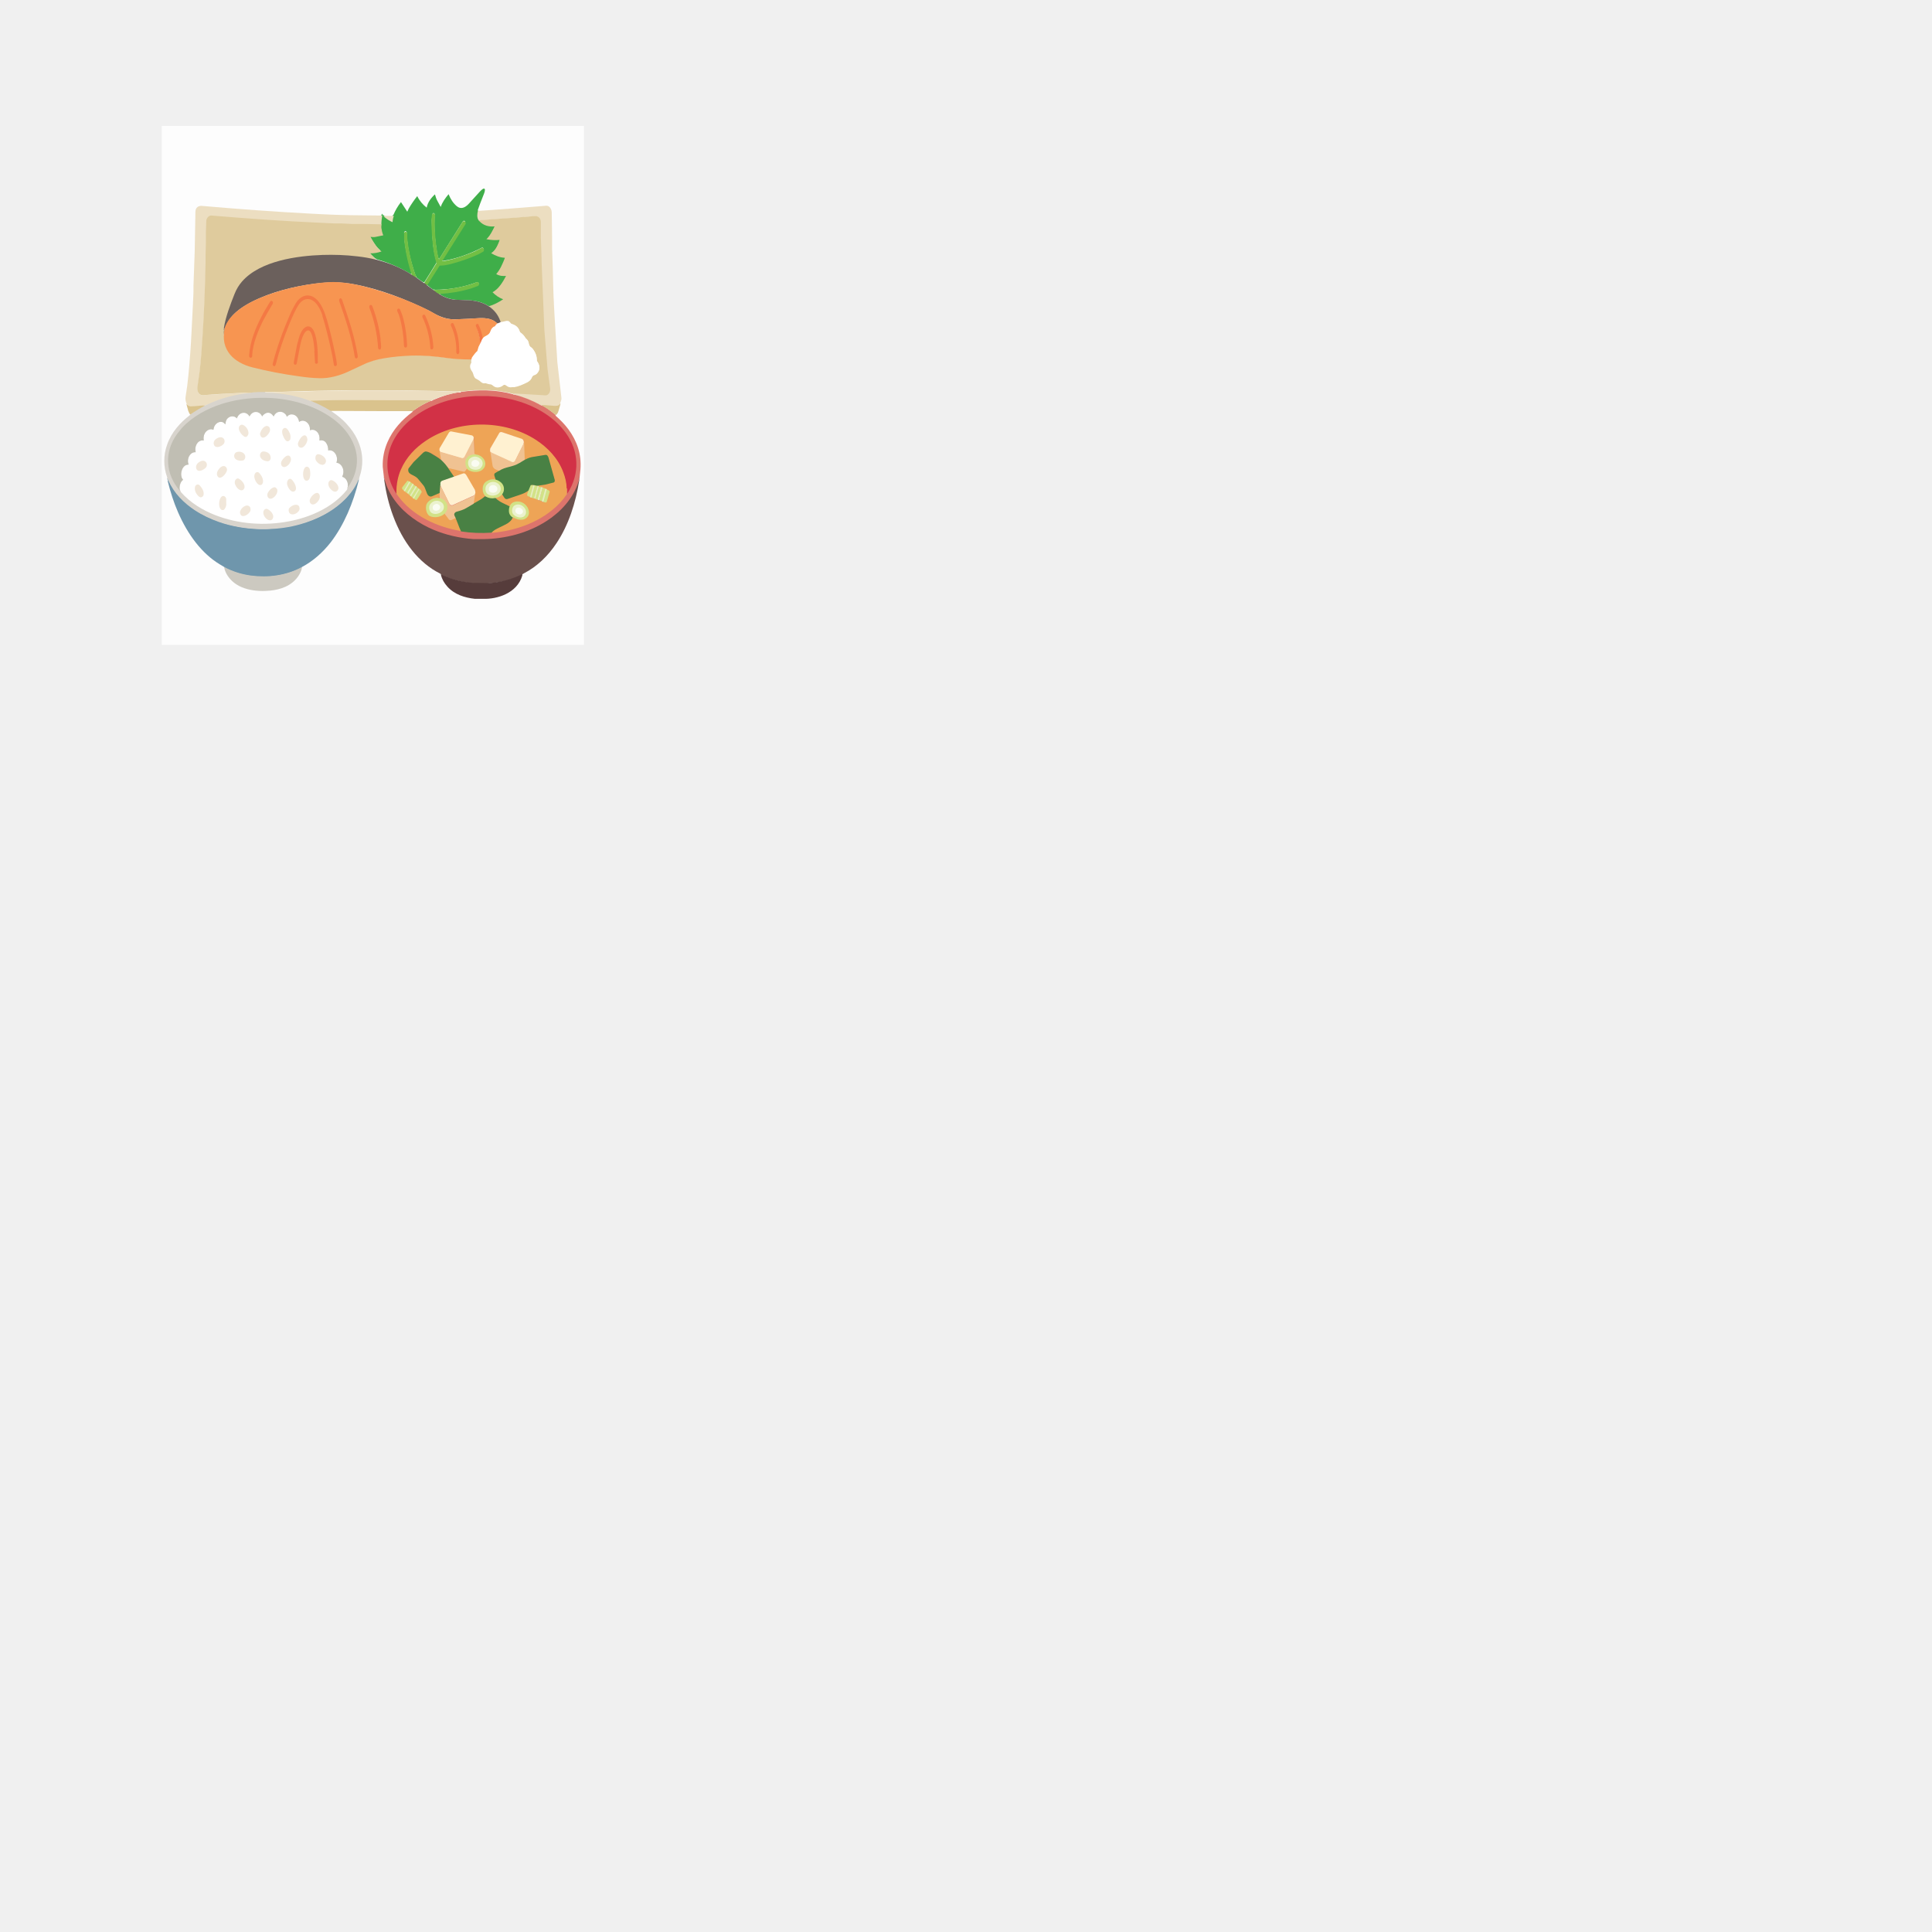
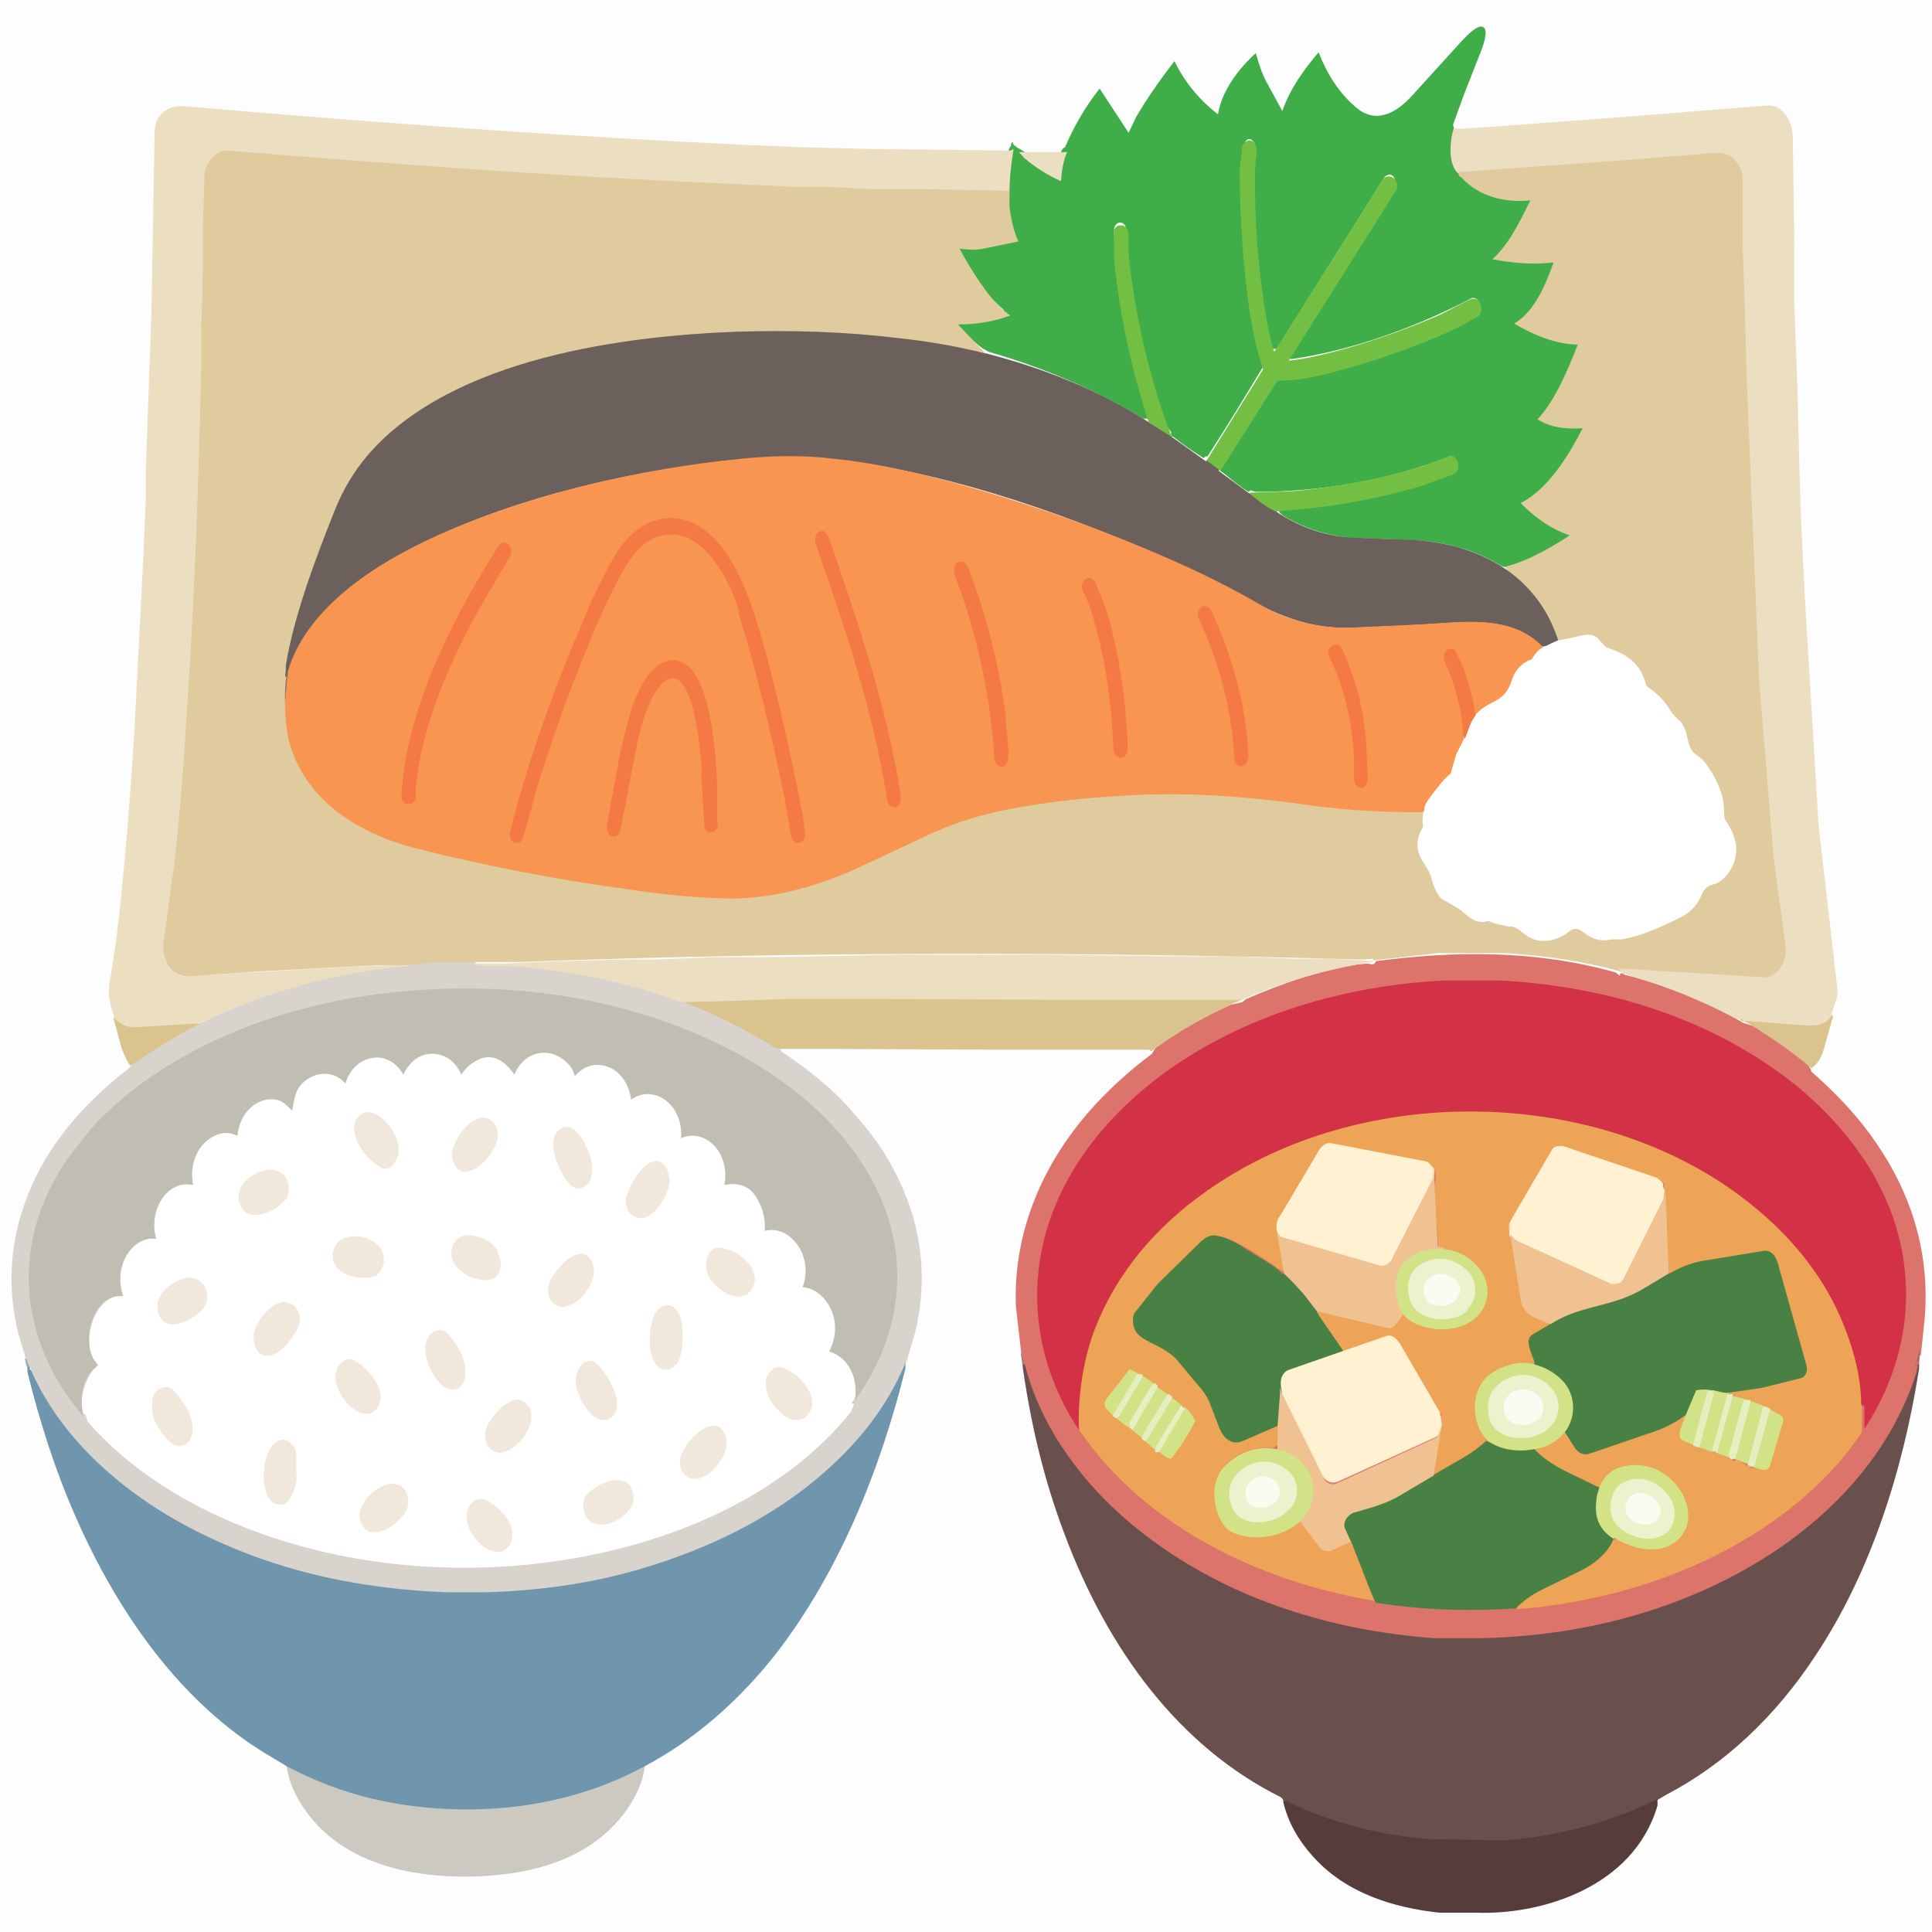
- <svg xmlns="http://www.w3.org/2000/svg" id="_レイヤー_1" data-name="レイヤー_1" version="1.1" viewBox="-9.24 -10.44 110.34 110.34">
+ <svg xmlns="http://www.w3.org/2000/svg" id="_レイヤー_1" data-name="レイヤー_1" version="1.1" viewBox="0 0 24 24">
  <defs>
    <style>
      .st0 {
        fill: #f0c292;
      }

      .st1 {
        fill: #ebf2ce;
      }

      .st2 {
        fill: #dac38d;
      }

      .st3 {
        fill: #fafcf2;
      }

      .st4 {
        fill: #9c7875;
      }

      .st5 {
        fill: #498144;
      }

      .st6 {
        fill: #e5eebf;
      }

      .st7 {
        fill: #6f96ac;
      }

      .st8 {
        fill: #d8d4cd;
      }

      .st9 {
        fill: #d2e287;
      }

      .st10 {
        fill: #f79551;
      }

      .st11 {
        fill: #ccc9c0;
      }

      .st12 {
        fill: #c0beb3;
      }

      .st13 {
        fill: #6b605c;
      }

      .st14 {
        fill: #fff;
      }

      .st15 {
        fill: #3fae49;
      }

      .st16 {
        fill: #ecdec1;
      }

      .st17 {
        fill: #f1e7da;
      }

      .st18 {
        fill: #9ab1bd;
      }

      .st19 {
        fill: #d23146;
      }

      .st20 {
        fill: #e6efc0;
      }

      .st21 {
        fill: #72bf44;
      }

      .st22 {
        fill: #563c3b;
      }

      .st23 {
        fill: #996a65;
      }

      .st24 {
        fill: #e5efbf;
      }

      .st25 {
        fill: #fff1d1;
      }

      .st26 {
        fill: #dfcb9d;
      }

      .st27 {
        fill: #eea456;
      }

      .st28 {
        fill: #dd746c;
      }

      .st29 {
        fill: #8e7764;
      }

      .st30 {
        fill: #f47944;
      }

      .st31 {
        fill: #6a504c;
      }

      .st32 {
        fill: #fdfdfd;
      }
    </style>
  </defs>
  <polygon class="st32" points=".03 26.39 0 26.39 0 -3.25 24.11 -3.25 24.11 26.39 .03 26.39" />
  <path class="st15" d="M18.07,1.62l.02.03c-.04.15-.06.33.02.46v.04s.03,0,.03,0c.23.27.55.32.85.31.01,0,.02,0,.03.01.02.04-.14.32-.17.38-.07.12-.15.24-.24.34.21.06.44.06.66.04.04,0,.04,0,.04.05,0,.07-.1.26-.13.33-.08.16-.18.3-.31.4.23.15.49.21.75.26-.04.18-.13.37-.21.54-.07.14-.15.28-.25.4.16.08.33.09.5.09.03,0,.03.02.02.05-.02.09-.2.35-.26.43-.13.19-.29.36-.47.47.15.16.33.28.52.35.08.03.06.08-.06.15-.16.11-.46.27-.64.3h-.06s-.06-.02-.06-.02c-.34-.21-.72-.3-1.1-.32l-.78-.03c-.29-.03-.58-.12-.84-.28,0,0-.02-.02-.03-.03s-.01-.02-.02-.04c.04-.02.08-.03.12-.04.71-.09,1.42-.18,2.07-.46.05-.06.02-.17-.06-.16-.76.3-1.62.44-2.41.44l-.07-.02s-.01.02-.02.02c-.1-.06-.22-.16-.32-.24-.03-.01-.05-.04-.04-.07v-.03c.22-.38.46-.75.7-1.11.85-.07,1.73-.38,2.49-.8.06-.06.04-.16-.05-.16-.69.36-1.48.65-2.24.76-.04,0-.04-.02-.05-.06l1.32-2.11c.03-.1-.05-.16-.12-.09l-1.34,2.13s-.04.02-.06-.02c-.04-.07-.07-.28-.09-.37-.11-.69-.18-1.44-.12-2.14-.02-.07-.08-.1-.12-.04-.02.03-.05.32-.05.37.02.81.04,1.64.28,2.41-.23.38-.46.76-.7,1.13h-.03s-.01.02-.02.02c-.11-.07-.26-.17-.37-.26-.03-.01-.04-.03-.03-.06l-.06-.08c-.27-.77-.49-1.63-.5-2.45-.02-.1-.13-.1-.15,0,0,.75.21,1.5.4,2.22.01.04.02.09.02.14h-.06c-.61-.37-1.26-.64-1.92-.83l-.05-.03c-.05-.01-.35-.3-.35-.33,0-.04-.01-.06.03-.07.19,0,.38-.03.56-.09-.12-.1-.23-.22-.32-.36-.05-.07-.29-.43-.27-.47.05-.02.11-.02.17,0,.18-.02.36-.05.53-.1-.04-.16-.09-.37-.08-.55l.02-.02s-.01-.02-.02-.03c-.02-.06.01-.43.04-.48,0,0,.01-.02.02-.03,0-.02,0-.03.02-.05,0,.05.04.05.05.07.08.04.15.09.22.16.1.06.2.12.29.19-.02-.03-.01-.08,0-.13.01-.07.03-.2.09-.22.11-.26.25-.5.43-.73l.36.55.09-.19c.14-.24.3-.47.48-.7.13.27.32.49.54.66.05-.3.26-.57.47-.76.04.14.08.27.15.39l.18.33c.09-.27.27-.52.45-.73.11.28.26.51.46.68.24.21.49.09.7-.14l.6-.66c.09-.1.23-.24.29-.19.06.04,0,.22-.05.34l-.2.51-.13.36Z" />
  <path class="st31" d="M23.84,16.92s0,.01,0,.02v.06c-.2,1.28-.61,2.55-1.29,3.57-.5.76-1.13,1.35-1.86,1.73l-.1.06s-.03.03-.04.04-.03.02-.05.03c-.66.31-1.31.42-1.99.46-.53.04-1.19-.04-1.72-.19-.29-.08-.59-.18-.85-.33,0-.02-.02-.04-.04-.05-1.24-.62-2.14-1.81-2.69-3.3-.24-.64-.4-1.31-.5-2-.01-.05,0-.08.01-.1l.05.07c.31,1.02,1.03,1.76,1.8,2.26,1.82,1.14,4.12,1.33,6.07.65,1.24-.43,2.58-1.31,3.11-2.82l.05-.07v-.03s0,0,.01-.01v-.03s0-.01.01-.02c0-.03.02-.03.02,0Z" />
  <path class="st7" d="M11.25,16.93s0,0,0,.01v.05c-.32,1.3-.84,2.55-1.6,3.54-.47.6-1.02,1.08-1.64,1.41-.01.01-.02.03-.04.04s-.03.02-.04.03c-1.3.66-3,.66-4.29,0-.01,0-.03-.02-.04-.03s-.03-.03-.04-.04l-.25-.15c-1.04-.63-1.83-1.71-2.38-2.97-.25-.57-.44-1.17-.59-1.78v-.03s0-.03,0-.03c-.02-.06,0-.04.03,0,.01,0,.01,0,0,.01v.02s.07.06.07.06c.4.82,1.07,1.4,1.77,1.8,1.27.72,2.89,1,4.26.86,1.3-.13,2.65-.5,3.72-1.43.42-.36.79-.81,1.02-1.37.04-.05.05-.05.04,0Z" />
  <path class="st16" d="M12.59,1.86c-.03.18-.05.36-.05.54,0,.04-.02.04-.05.04-3.15,0-6.35-.23-9.67-.5-.13,0-.23.12-.25.28-.04,2.29-.09,4.7-.26,7.1-.06.84-.15,1.65-.27,2.44,0,.21.09.35.27.37.9-.06,1.81-.11,2.72-.15l.02.03s-.07.04-.11.04c-.71.11-1.4.22-2.07.52-.11.06-.22.1-.34.12l-.15.04-.72.04c-.11-.01-.18-.05-.24-.14l-.02-.06c-.04-.12-.06-.22-.04-.35.07-.41.12-.81.16-1.23.08-.83.14-1.66.18-2.49l.05-.98.03-.59.03-.69v-.36s.07-1.96.07-1.96l.02-1.09.02-1.17c0-.26.19-.36.38-.34,2.06.18,4.11.33,6.17.44l.78.04.74.03.77.02,1.79.02s.03-.01.04-.02Z" />
  <path class="st16" d="M22.77,12.63c-.05.1-.12.14-.24.15l-.75-.05-.12-.04s0,.01-.01,0l-.05-.03h-.06c-.32-.17-.64-.3-.97-.42-.13-.03-.26-.08-.38-.15l-.05-.02s0,.01-.01,0c-.06-.02-.07-.04-.04-.07l1.83.1c.15-.03.23-.18.22-.36l-.15-1.12-.18-2.22c-.1-2.07-.17-4.13-.2-6.17-.02-.22-.12-.31-.29-.32-1.07.09-2.14.17-3.21.24l-.02-.02c-.1-.13-.08-.38-.03-.54.02,0,.05.01.08.01l.46-.03.54-.04,1.19-.09,1.63-.13c.17-.01.3.17.31.37l.02,1.4v.71s.04,1.08.04,1.08l.02.84.02.66.03.65.03.57.16,2.65.22,1.92c.01.09.03.18,0,.26l-.06.18Z" />
  <path class="st28" d="M20.13,12.09s0,0,.01,0l.05.02c.49.13.96.32,1.42.57l.05.03h.01s.12.04.12.04c.21.11.47.31.66.47.01,0,.02.02.03.04s.02.03.02.05c.26.23.51.48.73.78.47.64.75,1.4.68,2.28l-.05.48s-.01-.02-.01-.04c0,0,0,.14-.03.14,0,0,0,.01,0,.02v.03s-.01.01-.01.01v.03c-.32,1.02-1.06,1.78-1.84,2.28-1.09.7-2.37,1.01-3.59,1.03h-.57c-.8-.06-1.58-.23-2.33-.55s-1.59-.87-2.15-1.63c-.27-.36-.48-.76-.6-1.22h-.01s-.01-.08-.03-.11l-.07-.61c-.02-.5.08-.98.27-1.42.32-.74.85-1.29,1.42-1.72.01-.02.02-.03.03-.05s.02-.03.04-.04c.29-.21.6-.38.91-.52l.14-.03.05-.04c.44-.19.92-.36,1.38-.43.06,0,.12-.02.18,0,.03,0,.05-.02.05-.04.98-.13,1.99-.14,2.98.14l.05.04Z" />
  <path class="st8" d="M5.9,11.97c.79-.02,1.66.11,2.45.4.02,0,.04.02.06.03s.04.03.05.04c.21.04.42.12.62.23.21.1.41.22.6.34l.02.03s0,.02.02.03c.31.21.61.44.87.74l.17.2c.21.26.38.55.51.89.23.6.24,1.27.03,1.88l-.04.15v-.03c-.17.42-.41.77-.7,1.08-.73.78-1.7,1.25-2.64,1.52-.62.18-1.25.26-1.88.28h-.49c-.77-.03-1.54-.15-2.29-.41-.48-.17-.95-.39-1.39-.68-.6-.4-1.17-.95-1.49-1.68v-.02s-.01,0-.01-.01l-.02-.02s-.02-.06-.03-.07l-.02-.09c-.21-.59-.21-1.24,0-1.83.25-.73.75-1.27,1.29-1.69l.05-.05.04-.05c.27-.2.55-.4.86-.49.8-.39,1.67-.61,2.52-.69,0-.01,0-.03.01-.03.25-.04.58-.05.82-.04l.02.03Z" />
  <path class="st2" d="M15.42,12.42c-.39.17-.77.38-1.12.64-.01-.01-.02-.02-.04-.02h-1.75s-2.21-.01-2.21-.01h-.6s-.05,0-.08-.02c-.37-.23-.76-.42-1.15-.57v-.03c2.32-.05,4.63-.06,6.95-.02l.02.03Z" />
  <path class="st22" d="M20.59,22.36s0,.02,0,.02v.05c-.3,1.02-1.45,1.36-2.25,1.33h-.46c-.56-.06-1.17-.24-1.58-.71-.17-.19-.3-.41-.36-.67.02-.02.03,0,.05,0,.59.28,1.2.43,1.83.47h.19s.5.01.5.01h.2c.65-.05,1.28-.22,1.88-.51Z" />
  <path class="st11" d="M8.01,21.95c-.03.21-.12.38-.23.54-.39.54-1,.74-1.58.8-.8.08-1.88-.03-2.42-.82-.11-.16-.19-.33-.22-.53.49.26,1,.42,1.53.49.98.13,2.02,0,2.92-.49Z" />
  <path class="st2" d="M22.77,12.63l-.11.39c-.03.11-.08.2-.16.25-.26-.23-.55-.41-.83-.59l.77.06c.12,0,.23,0,.31-.12,0,0,.01-.01.02,0Z" />
  <path class="st2" d="M2.52,12.7c-.31.15-.61.34-.9.54-.05-.07-.08-.14-.11-.22l-.1-.37s.01-.02.02,0c.08.09.17.12.27.11l.82-.05Z" />
  <path class="st16" d="M13.26,1.88c-.05.11-.07.23-.08.37-.16-.07-.32-.17-.46-.29l-.06-.07h.6Z" />
  <path class="st4" d="M12.72,16.92s-.02.07-.01.1l-.03-.22s.03.07.04.11Z" />
  <path class="st23" d="M23.85,16.82l-.02.1h-.02s.03-.14.03-.14c.01.01,0,.03.01.04Z" />
  <path class="st18" d="M.36,16.98l-.02-.02s-.01.01,0,.02c-.02-.02-.02-.06-.03-.09,0-.02.01-.02.02,0l.04.1Z" />
  <path class="st23" d="M23.83,17s0-.05,0-.06c0,.02,0,.04,0,.06Z" />
  <path class="st8" d="M11.24,16.99s0-.04.01-.05c0,.02,0,.04-.01.05Z" />
  <path class="st31" d="M20.58,22.43s0-.04.01-.05c0,.02,0,.03-.01.05Z" />
  <path class="st18" d="M.35,17.04s-.01-.02-.01-.03c.01,0,.01.02.01.03Z" />
  <path class="st26" d="M12.54,2.4v.17c.02.15.05.29.11.43l-.44.09c-.1.02-.19.01-.29,0,.11.2.22.38.35.55.08.11.17.2.28.28-.22.08-.43.11-.65.11l.35.37h-.06c-1.54-.29-3.16-.34-4.69-.08-.9.16-1.94.45-2.68,1.13-.47.43-.65.91-.88,1.56-.14.41-.24.77-.34,1.2,0,.03-.02.05-.03.07v.06s0,0,0,.01c0,.12-.01.24-.03.35l.03.05c0,1,.8,1.54,1.51,1.72,1.21.31,2.48.56,3.72.64.64.04,1.25-.08,1.84-.36l.93-.43c1.29-.52,2.71-.53,4.06-.42.65.1,1.29.16,1.95.17.05-.01.09,0,.11.02.02.02.03.06.02.12v.08c-.03.07-.06.14-.06.22.02.12.07.23.15.34.03.11.07.21.13.3l.24.14c.1.09.21.18.34.13.1.04.21.06.31.07l.07.03c.2.19.44.18.64,0,.08-.03.16,0,.24.08.05.03.1.05.16.05.31.02.66-.14.95-.28.13-.06.22-.16.28-.32.04-.06.1-.1.17-.11.3-.17.29-.5.09-.77,0-.32-.14-.65-.38-.79-.06-.08-.09-.17-.11-.29-.03-.08-.08-.14-.14-.19-.09-.15-.2-.26-.33-.35-.07-.28-.28-.4-.5-.47-.07-.12-.16-.17-.26-.15l-.32.06-.02-.03-.02-.02c-.11-.35-.34-.65-.61-.84l-.03-.06c.27-.07.54-.22.8-.39-.24-.08-.43-.22-.61-.4.33-.17.58-.56.77-.93-.2.01-.38,0-.56-.11.22-.24.37-.6.5-.93-.27,0-.55-.12-.79-.26.25-.15.38-.46.49-.76-.25.03-.51.01-.76-.04.21-.19.34-.47.47-.73-.31.03-.63-.04-.86-.29-.03,0-.03-.05-.04-.06l.25-.02,1.82-.13,1.12-.09c.18-.02.35.11.35.35v.88s.02.54.02.54l.03,1.07.15,3.67.18,2.22.15,1.12c.03.2-.11.4-.27.39l-.64-.04-1.18-.07s.04.01.05.04c-.47-.13-.95-.2-1.43-.23h-.85s-.8.09-.8.09c-.02-.03.05-.03.05-.03,0,.01-.19.02-.21.02-3.46-.1-6.98-.1-10.44.03-.18,0-.37,0-.55,0h-.42s-.24.02-.24.02l-.2.02h-.2s-.15,0-.15,0l-1.53.08-.82.06c-.09,0-.18-.03-.24-.11s-.09-.19-.08-.31l.13-.94c.08-.69.13-1.37.17-2.06.09-1.39.14-2.77.17-4.16v-.45s.02-.69.02-.69v-.6s.02-.62.02-.62c0-.16.14-.33.29-.32,2.06.17,4.11.32,6.17.41l.41.02.44.02h.38s.61.03.61.03h.7s.94.02.94.02c.02,0,.04,0,.05-.01Z" />
  <path class="st13" d="M12.25,4.39c.7.18,1.39.45,2.03.86l.02-.02c.07.03.21.13.26.2l.42.3s.02-.02.02-.02c.02.01.07.05.1.07.03.01.05.04.04.07l.38.28c.07.02.14.06.21.12.06.03.1.06.13.11.3.2.64.31.98.32l.5.02c.26,0,.52.03.78.1.2.06.39.14.57.26.28.19.51.46.64.82.01.03.03.06.02.09,0,.01,0,.03,0,.03-.03.02-.13.07-.15.03h-.05c-.27-.28-.65-.31-1-.3-.49.03-.97.06-1.45.07-.51,0-.96-.21-1.42-.49-1.37-.67-2.83-1.24-4.28-1.51-.79-.15-1.46-.14-2.25-.04-1.21.16-2.49.47-3.61,1.04-.58.3-1.28.75-1.52,1.5l-.04.04v.05s0,.01-.02.02c-.02,0-.02-.02-.01-.07,0,0,0,0,0-.01v-.06c.1-.62.37-1.33.6-1.91.11-.28.25-.51.43-.72,1.05-1.2,3.19-1.47,4.59-1.52.67-.02,1.33,0,1.99.08.37.04.72.1,1.08.19Z" />
  <path class="st21" d="M15.15,5.84l-.16-.12.7-1.13c-.08-.24-.13-.48-.17-.74-.08-.58-.12-1.15-.12-1.74l.03-.29c.02-.06.08-.09.12-.07.05.02.07.09.06.16-.02.12-.02.23-.02.36,0,.53.04,1.04.12,1.55.03.19.06.37.12.55l1.35-2.14c.03-.05.1-.05.14-.01.03.03.06.1.02.15l-1.33,2.11c.21-.02.4-.07.6-.12.44-.12.86-.27,1.28-.45l.35-.18c.06-.03.11-.03.15.04.02.05.02.13-.03.16l-.29.16c-.53.24-1.06.42-1.61.56-.2.05-.39.08-.59.08l-.71,1.12Z" />
  <path class="st21" d="M15.86,6.36c-.12-.05-.23-.14-.34-.23,0,0,0-.01.01-.01l.55-.02c.54-.05,1.07-.15,1.6-.31l.31-.12c.05-.02.1.02.12.07s0,.13-.05.15l-.38.14c-.6.18-1.2.28-1.81.32Z" />
  <path class="st21" d="M14.56,5.43l-.29-.18c-.21-.65-.36-1.32-.43-2.02v-.32c-.02-.07.04-.12.09-.11.05,0,.09.05.09.12v.24c.08.77.27,1.59.54,2.28Z" />
  <path class="st23" d="M23.79,17.01s0-.03.01-.03c0,.01,0,.03-.01.03Z" />
  <path class="st23" d="M23.8,16.97s0-.03.01-.03c0,.01,0,.03-.01.03Z" />
  <path class="st18" d="M.37,17.01s0-.01-.01-.02c0,0,0,.01.01.02Z" />
  <path class="st26" d="M20.19,12.1s-.04,0-.05-.02c.02,0,.04,0,.05.02Z" />
  <path class="st2" d="M21.66,12.69s-.04-.01-.05-.03c.02,0,.04,0,.05.03Z" />
  <path class="st19" d="M23.13,17.46l-.03-.06c-.08-1.19-.9-2.15-1.73-2.67-1.91-1.2-4.54-1.2-6.41.14-.81.58-1.53,1.55-1.54,2.75l-.02.08s0,.03,0,.06c-.5-.75-.67-1.69-.36-2.6.27-.78.8-1.36,1.38-1.8,1.04-.77,2.32-1.12,3.52-1.18h.69c1.19.06,2.45.4,3.48,1.15.36.26.68.57.96.95.76,1.04.82,2.33.11,3.44,0,.03-.03.01-.02,0v-.23s0-.03-.01-.03Z" />
  <path class="st27" d="M23.13,17.46v.33c-.12.18-.24.33-.38.48-1.03,1.1-2.57,1.62-3.91,1.72.01-.05.04-.1.09-.13.23-.14.47-.27.71-.38.14-.08.29-.19.38-.35h.03s.04-.02.04-.02c.25.21.92.19.85-.33s-.79-.75-1.04-.31h-.04s-.02.04-.02.04c-.2-.08-.6-.27-.75-.42-.02-.02-.04-.04-.04-.08.02-.03.05-.05.1-.06l.16-.09s.07-.06.11-.07h.03c.05.11.12.19.2.24h.05c.33-.1.66-.22,1-.35l.18-.1h.06s.02.02.02.02c-.03.08-.06.15-.07.23.04.04.08.07.13.09v.04s.08-.02.08.02c0-.05.14.01.15.02,0,.02,0,.03.03.04,0-.04.01-.04.02,0h.01s0,0,.01.02c0-.01.01-.02.02-.02,0,0,.15.05.14.09.02-.04.04-.03.04.02.02,0,.03,0,.04-.02,0,0,.15.05.14.09,0-.04.05-.03.05.02.04-.01.08-.01.12,0,.03,0,.05,0,.07,0,.06-.19.12-.38.18-.58-.03-.05-.07-.08-.14-.11v-.04s-.04.03-.04-.02c-.02,0-.04,0-.05,0-.01,0-.14-.05-.13-.09,0,.02,0,.02-.01,0h-.01s-.02.02-.02-.02c-.05.02-.16,0-.18-.06-.01.04-.06.03-.06-.01-.02,0-.02,0,0-.02v-.03c.32-.04.62-.09.92-.2.03-.02.03-.07.02-.11l-.35-1.24c-.04-.1-.06-.15-.16-.15l-.76.12c-.12.03-.25.07-.36.13h-.06s-.02,0-.03-.01c-.02-.24-.03-.5-.03-.74-.01-.1,0-.18.01-.27-.04,0-.04-.03,0-.05v-.04s-.05-.01-.07-.04c-.39-.15-.79-.29-1.19-.42-.04-.01-.09-.01-.12.03l-.52.89h-.03s0,.09,0,.14c.01,0,0,.01,0,.01l.04.08c.04.27.08.53.14.79.08.11.18.19.32.22v.04s0,.03,0,.03c-.09.04-.18.1-.25.16,0,.09.03.19.07.28l-.02.03-.04.02c-.45-.08-.93.37-.55.89v.05s-.04.06-.06.08c-.17.13-.38.26-.57.35l-.03-.02s-.02-.01-.02-.02c0-.12.05-.37.08-.47.02-.04.04-.08.05-.13-.04,0-.04-.07,0-.08v-.03s-.02,0-.01-.01v-.02s-.04,0-.04,0l-.49-.85c-.04-.06-.07-.09-.13-.08l-.52.18-.02-.02h-.03s-.29-.43-.29-.43c-.02-.03-.03-.05-.01-.07l.02-.03.88.21c.06-.03.1-.09.14-.16h.03s.03,0,.03,0c.22.25.79.25.95-.08s-.17-.65-.42-.67l-.03-.03h-.1c-.02-.27-.04-.54-.05-.81.02-.06.02-.12.01-.18-.02.01-.04,0-.06-.04l-.03-.02-1.2-.23c-.05,0-.08.01-.12.06-.18.29-.36.59-.52.89,0,.04-.01.07-.03.09l.04.09.07.41-.02.02s-.08-.03-.12-.07c-.19-.13-.53-.36-.74-.38-.06,0-.12.05-.16.09-.28.26-.55.54-.8.85-.06.14.01.23.11.29.12.06.24.13.35.21.16.17.31.36.44.57l.14.36c.05.09.13.14.22.13l.48-.21.02.02.02.02c0,.1,0,.19-.02.28h-.05s-.04.03-.04.03c-.31-.04-.75.16-.7.62.07.58.7.47,1.01.24h.04s.03,0,.03,0l.25.33s.05.04.08.03l.24-.11.03.02s.03,0,.03,0c.1.22.2.47.28.7v.07c-1.31-.21-2.82-.85-3.69-2.12,0-.03-.01-.08-.01-.1,0-.45.08-.89.25-1.28.31-.72.84-1.26,1.42-1.65,1.81-1.23,4.49-1.24,6.31-.05.64.42,1.25,1.03,1.55,1.84.11.29.19.6.19.92Z" />
  <path class="st16" d="M17.04,11.95c-.55.09-1.09.24-1.61.47h-.36s-.68,0-.68,0h-1.14s-2.32-.01-2.32-.01h-1.14s-.59.02-.59.02l-.74.02c-.69-.26-1.41-.4-2.13-.45h-.3s-.14-.02-.14-.02c0-.01.02-.01.04-.01h.32s.44-.02.44-.02l.98-.03h.47s.75-.03.75-.03h.7s1.54-.03,1.54-.03h1.92s1.54.02,1.54.02h.7s.76.03.76.03h.46s.58.03.58.03c-.02,0-.05,0-.05.03Z" />
  <path class="st5" d="M18.47,17.91h.04c.16.08.33.1.51.07l.04.02c.15.16.33.25.52.34l.29.14h.02c-.06.25-.05.47.15.6v.04c-.05.16-.25.32-.4.39l-.49.24c-.12.06-.22.13-.32.23-.59.04-1.16.02-1.74-.07-.07-.14-.12-.29-.18-.44l-.13-.33s-.09-.12-.09-.15c-.03-.12.03-.19.12-.24.35-.09.67-.24.98-.45l.02.02.19-.11c.14-.08.27-.15.39-.25.03-.02.05-.05.08-.06Z" />
  <path class="st14" d="M10.61,17.44l-.04.1c-.83,1.03-2.14,1.57-3.29,1.79-1.39.27-2.91.17-4.25-.36-.69-.27-1.41-.7-1.94-1.31l-.03-.09s-.02,0-.03-.02c-.06-.15.05-.49.17-.57-.21-.33-.03-.87.32-.9-.1-.35.11-.71.41-.7-.08-.37.15-.7.46-.68-.06-.4.25-.71.56-.62.05-.37.45-.58.68-.32.02-.4.41-.55.66-.34.13-.34.53-.42.73-.12.18-.31.55-.31.72,0,.19-.24.46-.27.64,0,.18-.34.6-.33.77.02.24-.25.63-.08.7.29.29-.15.62.08.63.48.3-.1.57.22.54.59.28-.05.49.21.49.55h.01c.32-.03.56.35.47.72.31.05.48.46.33.8.15.05.26.2.3.38.02.08.03.23-.03.28Z" />
  <path class="st12" d="M10.61,17.44c.07-.29-.06-.58-.31-.65.09-.17.1-.36.02-.53-.07-.15-.2-.26-.35-.27.07-.18.04-.38-.06-.52s-.24-.22-.41-.18c.01-.16-.03-.31-.12-.44s-.23-.16-.38-.13c.03-.18-.01-.36-.12-.48s-.27-.17-.42-.1c.01-.14-.02-.25-.08-.35-.13-.2-.36-.26-.54-.13-.03-.22-.16-.38-.33-.42-.13-.03-.26,0-.37.13-.02-.08-.05-.13-.11-.18-.2-.19-.52-.14-.64.16-.13-.19-.29-.28-.48-.17-.07.04-.13.09-.18.17-.07-.17-.21-.26-.36-.26s-.28.09-.36.26c-.08-.15-.23-.23-.37-.21-.16.02-.29.13-.35.32-.16-.19-.44-.14-.57.04-.06.08-.07.19-.09.3-.06-.06-.12-.13-.2-.14-.23-.04-.46.16-.48.45-.12-.06-.23-.04-.34.03-.17.11-.26.34-.21.58-.15-.03-.3.03-.39.17s-.12.32-.07.5c-.15-.02-.28.06-.37.2-.09.15-.1.33-.04.51-.17-.01-.3.09-.37.26s-.08.36,0,.52l.06.08c-.17.1-.24.37-.19.59,0,.01,0,.02,0,.04-.81-.95-.92-2.18-.16-3.24l.28-.35c.62-.67,1.45-1.1,2.24-1.36.75-.24,1.51-.35,2.28-.36h.16c1.31,0,2.81.36,3.95,1.2.51.38.99.9,1.23,1.58.3.86.08,1.71-.42,2.38-.01,0,0-.02-.01-.03Z" />
  <path class="st10" d="M19.2,8.03s-.04.07-.08.1l-.07.09c-.15.04-.22.18-.29.35-.09.11-.19.2-.32.25l-.09.08h-.03s-.03-.06-.03-.06c-.01-.13-.18-.71-.25-.74-.05-.02-.1.04-.08.1.13.3.22.63.24.97l.02.03c-.08.13-.13.28-.17.43-.1.1-.25.25-.31.39,0,.04-.02.06-.04.06-.01,0-.03.01-.05.01-.45,0-.88-.02-1.33-.08-.69-.1-1.37-.16-2.06-.14-.52.02-1.03.06-1.55.15-.44.07-.85.19-1.26.39l-.77.36c-.51.24-1.12.41-1.68.39-.4-.01-.78-.05-1.18-.11-.89-.12-1.77-.29-2.65-.51-.26-.07-.49-.15-.73-.29-.39-.22-.74-.57-.86-1.09-.03-.15-.04-.3-.04-.45l.02-.28h.01s0-.02,0-.02v-.05c.07-.25.19-.45.34-.64.4-.49,1.01-.84,1.55-1.08,1.14-.51,2.52-.82,3.73-.94.4-.04.78-.05,1.18,0,.49.05.97.16,1.46.29.98.27,1.94.61,2.89,1.04.33.15.64.31.95.49.33.19.68.27,1.04.28l.87-.04c.53-.02,1.16-.15,1.57.26.02.02.03.03.06.03Z" />
  <path class="st14" d="M17.69,10.08c0-.09.05-.14.1-.21.07-.09.14-.19.23-.26l.07-.24.1-.2c-.02-.05.06-.24.09-.27h.03c.19-.23.37-.14.47-.45.04-.13.14-.23.25-.26.04-.08.09-.13.16-.16l.15-.07.2-.04c.1-.02.2-.07.3,0l.11.12c.24.08.43.18.5.48.1.07.2.15.27.26.04.07.07.11.13.16.07.05.1.17.12.26.04.2.14.16.23.3.08.11.15.24.19.38.03.09.02.18.03.27,0,.06.21.25.13.53-.04.15-.15.28-.28.31-.06.02-.1.05-.13.12-.06.16-.18.25-.31.31-.23.11-.45.21-.69.25h-.12c-.34.07-.36-.24-.54-.09-.15.12-.37.15-.52.04-.07-.05-.13-.12-.22-.11-.08-.02-.17-.03-.25-.07-.15.05-.25-.05-.35-.14l-.24-.14c-.07-.08-.1-.18-.13-.29-.04-.13-.28-.3-.09-.6-.02-.07,0-.14,0-.19Z" />
  <path class="st29" d="M3.57,8.41l-.02.21s0,.06-.01.08c0-.12,0-.24.03-.35,0,.02,0,.05.01.07Z" />
  <path class="st29" d="M3.56,8.33s0-.05,0-.06c0,.02,0,.05,0,.06Z" />
  <path class="st29" d="M3.57,8.39s0-.04.01-.05c0,.02,0,.04-.01.05Z" />
  <path class="st5" d="M21.47,17.3s-.03.03-.05.03c-.03,0-.13-.02-.14-.06,0,.04-.01.04-.02,0-.04,0-.07,0-.11,0h-.05s-.12.3-.12.3h-.03c-.13.1-.27.17-.42.22l-.79.27c-.07.02-.14-.01-.18-.08l-.12-.19v-.04c.22-.34-.05-.68-.34-.76l-.03-.04c-.04-.15-.15-.31-.02-.38l.22-.13s0-.02.01-.03.01-.02.02-.02c.11-.07.23-.12.35-.15.38-.08.73-.22,1.06-.44l.03.02c.15-.09.32-.15.49-.17l.67-.11c.11-.02.16.07.19.17l.35,1.25c.02.07-.01.15-.07.16l-.48.12-.41.06Z" />
  <path class="st5" d="M15.94,15.82s.02-.02.03-.01c.12.11.3.31.39.45v.04s.03.05.03.05l.31.45v.03c-.24.07-.47.16-.7.26l-.02.03s-.03.07-.05.08c.01.16.01.32,0,.48l-.03.02-.46.2c-.13.06-.25-.03-.3-.18l-.1-.26c-.04-.12-.11-.2-.19-.29l-.24-.29c-.19-.19-.46-.21-.52-.38-.02-.06-.03-.16.02-.21l.27-.34.5-.49c.07-.07.14-.13.23-.11.14.02.27.1.39.18.15.1.31.17.44.3Z" />
  <path class="st25" d="M17.89,17.56v.02s.01.01.01.01v.03s.01.08.01.08c-.01.07-.03.12-.07.15l-1.23.56c-.08.02-.12,0-.18-.07l-.5-1.01s-.02-.1-.02-.15c0-.08.04-.15.12-.17l.66-.23.52-.18c.08-.03.13.02.18.09l.5.86Z" />
  <path class="st25" d="M20.66,14.71v.04s.02.03.02.05l-.02.13-.48.97c-.05.07-.1.1-.18.08l-1.17-.53s-.06-.06-.08-.11h0c0-.06-.01-.11,0-.15l.53-.91c.03-.05.1-.05.15-.04l1.15.39s.07.05.09.09Z" />
  <path class="st25" d="M17.82,14.53c0,.06,0,.12-.01.18l-.48.93c-.06.09-.1.13-.19.11l-1.22-.36s-.05-.06-.06-.11c-.01-.07,0-.13.05-.19l.48-.81c.03-.05.09-.09.14-.08l1.2.23s.07.06.08.09Z" />
  <path class="st0" d="M17.96,15.52l-.03.03c-.36-.05-.71.27-.49.72v.04s-.07.1-.07.1c-.03.04-.07.1-.12.09l-.89-.21-.17-.22-.11-.12-.13-.13-.09-.53s.03.07.07.08l1.21.35c.08.02.14-.04.17-.12l.49-.96s0-.09.01-.13l.05.98s.06,0,.08.02Z" />
  <path class="st0" d="M17.91,17.7l-.1.63-.39.23c-.19.12-.39.17-.6.23-.07.02-.15.12-.11.2l.07.16-.26.12s-.09,0-.12-.04l-.25-.33v-.04c.3-.34.05-.75-.29-.8l-.02-.03s.03-.01.03-.03c0-.01,0-.03,0-.04v-.24s.03-.4.03-.4v-.09s.02.09.05.13l.5,1.01c.03.06.1.08.15.06l1.22-.56c.05-.02.06-.08.08-.13Z" />
  <path class="st0" d="M20.73,15.82l-.3.18c-.41.25-.78.2-1.17.45l-.19-.08c-.09-.04-.17-.12-.18-.23l-.13-.81s.05.07.1.09l1.16.53c.06,0,.12,0,.15-.07l.48-.96s.04-.08.04-.12l.04,1.03Z" />
  <path class="st9" d="M15.85,18c.25.04.5.26.46.58-.01.12-.07.23-.15.31-.22.21-.6.27-.86.14-.19-.09-.32-.56-.1-.8.18-.2.42-.27.65-.23Z" />
  <path class="st9" d="M19.06,16.95c.13.03.25.1.35.2.16.17.18.44.03.64-.1.12-.23.19-.37.21-.2.04-.41.02-.59-.1-.08-.09-.13-.19-.15-.31-.04-.23.05-.44.21-.54s.35-.15.53-.1Z" />
  <path class="st9" d="M20.05,19.12c-.19-.12-.26-.28-.21-.55l.03-.1c.06-.14.16-.22.28-.25.24-.06.49.01.67.22.16.19.22.48.05.66-.21.23-.57.16-.82,0Z" />
  <path class="st9" d="M17.96,15.52c.17.02.33.11.44.27.12.18.1.42-.05.56-.26.27-.8.17-.93-.04-.1-.18-.12-.45.01-.61s.33-.2.52-.18Z" />
  <path class="st9" d="M21.76,18.22c.07-.23.14-.47.2-.71h.03s.13.07.13.07c.02.01.04.05.03.08l-.16.54c-.03.1-.12.05-.23.02Z" />
  <path class="st9" d="M21.95,17.48s0,.03-.02.03l-.18.68h-.03s-.18-.07-.18-.07c0-.02,0-.03.02-.03l.18-.68h.03s.18.07.18.07Z" />
  <path class="st9" d="M21.71,17.39c-.07.23-.13.47-.2.7l-.02.02-.16-.06-.02-.02.19-.69h.03s.18.05.18.05Z" />
  <path class="st9" d="M21.26,17.27s0,.03-.03.03l-.17.65h-.03s-.13-.06-.13-.06c-.04-.02-.04-.07-.03-.12l.07-.19.13-.31s.12-.02.18,0Z" />
  <path class="st9" d="M21.47,17.3v.02c-.06.24-.12.48-.19.72l-.17-.06-.02-.02c.06-.23.13-.46.19-.69l.09.02s.07.02.1.01Z" />
  <path class="st9" d="M14.38,18.03l.34-.55c.05.04.09.1.13.17-.09.17-.18.32-.3.47-.07,0-.11-.06-.16-.09Z" />
  <path class="st9" d="M14.68,17.45h.01c-.1.19-.2.37-.31.55l-.02.02-.14-.12c.1-.18.21-.36.31-.54h.03s.12.1.12.1Z" />
  <path class="st9" d="M14.52,17.32v.03s-.31.51-.31.51h-.03s-.11-.09-.11-.09c0,0-.02-.02-.02-.03.09-.17.2-.35.3-.51h.02s.14.09.14.09Z" />
  <path class="st9" d="M14.35,17.19c-.1.16-.21.33-.31.51l-.03.03-.14-.11v-.03c.1-.17.21-.34.31-.51l.16.11Z" />
  <path class="st9" d="M14.16,17.07v.03s-.3.49-.3.49h-.03s-.08-.08-.08-.08c-.02-.02-.03-.05-.03-.08,0-.02.02-.04.03-.06l.28-.36s.09.04.12.06Z" />
  <path class="st6" d="M21.95,17.48l.04.02-.19.7s-.03.02-.04.02l-.05-.02.18-.68s0-.03.01-.04c.01,0,.03,0,.04,0Z" />
  <path class="st20" d="M21.71,17.39s.01,0,.02,0h.01s.01.01.01.01l-.19.71s-.03.02-.04.02l-.04-.02s0-.04,0-.06l.17-.63s.02-.04.04-.03Z" />
  <path class="st24" d="M21.47,17.32h.06s-.2.73-.2.73h-.01s-.01-.02-.01-.02h-.02s-.02-.02-.02-.02l.18-.66s.01-.04.03-.04Z" />
  <path class="st6" d="M21.26,17.27h.02s.02.05,0,.08l-.17.63-.08-.02.18-.68s.04,0,.05,0Z" />
  <path class="st6" d="M14.52,17.32l.04.03s-.01.05-.03.07l-.27.45s-.02.03-.04.03l-.04-.03s.02-.05.03-.07l.28-.46s.02-.02.03-.02Z" />
  <path class="st24" d="M14.71,17.48s.01.02,0,.03l-.3.51s-.01.02-.02.02-.02,0-.02,0h-.02s0-.07.02-.09l.3-.49.04.03Z" />
  <path class="st24" d="M14.35,17.19l.03.02s0,.04-.02.06l-.29.49h-.01s-.01-.02-.01-.02h-.02s0-.04,0-.07l.27-.45s.04-.04.06-.04Z" />
  <path class="st6" d="M14.16,17.07h.03s.01.04,0,.04l-.28.47s-.02.03-.04.04l-.05-.03.28-.48s.02-.04.05-.04Z" />
  <path class="st0" d="M18.76,15.31s-.02-.1,0-.14v.14Z" />
  <path class="st0" d="M17.91,17.62s-.01-.02-.01-.03c.01,0,.01.02.01.03Z" />
  <path class="st0" d="M20.68,14.75s-.01-.02-.01-.04c0,.01.02.02.01.04Z" />
  <path class="st9" d="M14.05,17.76s-.01,0-.01-.02c0,0,.01,0,.01.02Z" />
  <path class="st9" d="M21.32,18.05s-.01,0-.01-.01c0,0,.01,0,.01.01Z" />
  <path class="st0" d="M17.9,17.58v-.02s0,.02,0,.02Z" />
  <path class="st9" d="M21.75,17.41s-.01,0-.01-.01c0,0,.01,0,.01.01Z" />
  <path class="st17" d="M4.9,14.45c-.07.09-.15.08-.22.02-.11-.08-.21-.19-.26-.34-.03-.08-.03-.16.01-.23.04-.06.11-.1.18-.08.24.07.44.44.29.62Z" />
  <path class="st17" d="M8.98,18.1c-.14.24-.37.36-.49.2-.04-.05-.06-.15-.03-.22.1-.25.38-.46.5-.33.09.09.08.24.02.35Z" />
  <path class="st17" d="M5.85,14.54c-.1.04-.18,0-.22-.11-.02-.06-.03-.11,0-.17.06-.17.18-.33.33-.37.08-.02.16.02.2.1.04.09.03.18-.02.27-.07.12-.16.23-.28.28Z" />
  <path class="st17" d="M7.82,18.75c-.15.2-.46.27-.55.07-.03-.07-.04-.18.01-.24.16-.19.49-.28.57-.08.03.08.03.18-.03.25Z" />
  <path class="st17" d="M4.99,18.85c-.09.09-.18.16-.3.18-.08.01-.14,0-.19-.08-.04-.07-.05-.17,0-.25.08-.15.22-.25.36-.27.1,0,.18.05.2.15.03.11,0,.2-.08.27Z" />
  <path class="st17" d="M6.19,15.57c.04.09.04.18,0,.25-.05.08-.12.09-.2.08-.14-.02-.28-.08-.36-.23-.03-.06-.03-.15,0-.21.08-.15.22-.13.36-.08.08.03.16.09.2.18Z" />
  <path class="st17" d="M2.47,16.31c-.15.12-.37.21-.47.07-.08-.11-.05-.28.08-.39.1-.08.22-.14.33-.11.08.02.14.09.16.17.02.11-.02.2-.1.26Z" />
  <path class="st17" d="M8.39,16.95c-.04.07-.11.07-.16.06-.17-.05-.2-.43-.11-.65.04-.11.14-.18.23-.13.08.04.11.13.12.23.02.17.02.35-.07.5Z" />
  <path class="st17" d="M5.73,17.22c-.18.15-.39-.13-.44-.38-.02-.1,0-.21.06-.27.09-.08.18-.05.24.03.09.11.17.23.19.39.01.08,0,.17-.05.22Z" />
  <path class="st17" d="M6.57,17.46c.12.23-.13.54-.32.58-.08.02-.16-.02-.2-.1-.04-.09-.03-.18.02-.26.08-.13.17-.23.3-.28.07-.03.15-.01.19.07Z" />
  <path class="st17" d="M4.66,15.85c-.18.06-.45,0-.51-.16-.05-.13.02-.28.13-.31.21-.07.48.03.49.27,0,.09-.05.16-.11.21Z" />
  <path class="st17" d="M7.37,15.86c-.05.19-.19.33-.34.37-.08.02-.15-.02-.19-.08-.04-.08-.04-.17,0-.25.1-.18.3-.38.44-.31.07.04.12.16.09.27Z" />
  <path class="st17" d="M9.88,17.64c-.09-.01-.15-.06-.21-.12-.15-.13-.2-.35-.12-.46.03-.04.08-.09.14-.08.24.06.47.36.38.54-.04.08-.1.13-.19.12Z" />
  <path class="st17" d="M3.71,16.47c-.09.22-.33.45-.47.35-.1-.07-.11-.23-.06-.34.1-.2.29-.38.46-.27.07.05.11.17.07.26Z" />
  <path class="st17" d="M4.38,16.89c.21.1.43.39.32.58-.04.07-.11.11-.19.09-.14-.04-.26-.17-.32-.33-.04-.09-.03-.21.03-.28.04-.05.11-.08.16-.06Z" />
  <path class="st17" d="M3.54,14.91c-.15.17-.43.25-.53.11-.08-.11-.05-.27.04-.35.17-.16.43-.21.52,0,.03.07.02.18-.03.24Z" />
  <path class="st17" d="M8.32,14.64c0,.19-.17.46-.33.49-.07.01-.14-.02-.18-.08-.04-.07-.05-.16-.01-.24.09-.23.29-.47.43-.36.05.04.08.11.08.19Z" />
  <path class="st17" d="M7.59,17.61c-.16.11-.33-.1-.41-.31-.03-.08-.04-.17-.01-.25s.07-.13.13-.14c.06-.02.11.02.16.08.17.2.29.51.13.62Z" />
  <path class="st17" d="M7.35,14.62c-.02.08-.08.12-.13.14-.07.02-.12-.02-.17-.08-.15-.21-.25-.52-.11-.64s.27.04.36.24c.05.1.07.23.04.35Z" />
  <path class="st17" d="M9.21,16.11c-.15,0-.28-.08-.38-.21-.05-.07-.07-.15-.05-.25,0-.07.07-.15.14-.15.24,0,.53.26.44.47-.02.06-.07.12-.15.13Z" />
  <path class="st17" d="M6.34,19.18c-.11.19-.35.08-.48-.13-.06-.1-.09-.24-.03-.34s.16-.11.24-.06c.11.07.2.15.26.27.04.08.05.17.01.25Z" />
  <path class="st17" d="M2.2,17.96c-.1-.03-.17-.13-.23-.22s-.09-.2-.08-.32c0-.09.06-.16.11-.18.08-.03.14,0,.19.07.09.11.18.23.2.39.01.07,0,.15-.04.2-.04.04-.1.08-.16.06Z" />
  <path class="st17" d="M3.58,18.64c-.04.06-.1.06-.16.04-.17-.06-.19-.48-.06-.69.05-.08.12-.12.19-.1.06.02.13.09.13.17v.22c.02.12-.02.25-.09.35Z" />
  <path class="st30" d="M9.18,7.59c-.13-.43-.44-.96-.85-.95-.22,0-.4.15-.53.35-.14.23-.25.46-.36.71-.29.67-.54,1.34-.76,2.05l-.17.62c-.02.07-.05.11-.11.1-.05-.01-.08-.08-.06-.15.07-.29.15-.56.24-.84.2-.63.43-1.23.69-1.83.11-.27.23-.51.37-.75.27-.46.73-.61,1.12-.31.35.27.54.79.68,1.26.19.66.34,1.33.48,2.01.03.17.07.33.08.51,0,.06-.05.1-.09.1-.06,0-.08-.05-.09-.12l-.07-.42c-.13-.63-.27-1.24-.44-1.86l-.14-.47Z" />
  <path class="st30" d="M8.72,9.61c-.02-.36-.12-1.35-.44-1.16-.19.11-.32.55-.37.81l-.2,1.04c-.01.07-.06.1-.1.09-.05,0-.08-.07-.07-.14l.13-.71c.04-.24.1-.48.17-.71.09-.29.25-.61.51-.63.11,0,.21.06.28.17.21.31.27,1.02.28,1.45v.38c.02.06,0,.11-.05.13-.04.02-.11,0-.11-.07l-.04-.66Z" />
  <path class="st30" d="M5.17,9.85c0,.09-.03.14-.1.14-.06,0-.09-.06-.08-.14.05-.79.36-1.54.7-2.2.15-.3.32-.57.49-.85.03-.05.08-.08.13-.04.04.03.06.1.02.16-.17.29-.34.57-.5.87-.31.6-.63,1.36-.67,2.08Z" />
  <path class="st30" d="M11.19,9.88c.01.08-.02.14-.07.15-.05,0-.09-.03-.1-.1-.16-1.04-.53-2.17-.88-3.15-.02-.07-.02-.14.03-.17.06-.04.1,0,.13.08.35,1.01.72,2.1.89,3.19Z" />
  <path class="st30" d="M12.49,8.96c.03.27.09.61-.07.56-.05-.02-.07-.06-.07-.13-.04-.71-.22-1.54-.47-2.19-.02-.06-.05-.12-.01-.19.02-.03.06-.04.09-.03.03,0,.05.04.07.08.23.6.39,1.23.47,1.89Z" />
  <path class="st30" d="M14.01,9.29c0,.08-.04.12-.09.12-.06,0-.09-.06-.09-.13-.02-.55-.1-1.09-.25-1.61-.03-.11-.07-.22-.12-.31-.03-.06-.03-.12.02-.16.04-.04.1-.02.13.04.08.19.15.37.2.58.12.48.18.97.2,1.47Z" />
  <path class="st30" d="M15.51,9.38c0,.07-.03.11-.06.13-.04.02-.1,0-.11-.06l-.03-.31c-.06-.52-.21-1.01-.42-1.46-.03-.06,0-.12.04-.14.05-.03.1,0,.12.05.25.54.43,1.16.46,1.8Z" />
  <path class="st30" d="M16.99,9.66c0,.07-.04.13-.08.13-.05,0-.09-.05-.09-.12v-.24c-.02-.46-.12-.89-.31-1.28-.03-.06.02-.13.06-.14.05-.02.09.02.11.07.16.35.26.73.29,1.13l.02.44Z" />
  <path class="st30" d="M18.32,8.9c-.06.08-.08.18-.12.27,0,0-.01,0-.01,0,0,0,0-.02-.01-.03-.02-.32-.1-.63-.23-.91-.02-.05-.02-.11.01-.14.02-.03.1-.05.12,0,.13.24.21.52.25.8Z" />
  <path class="st1" d="M16.07,18.68c-.13.22-.47.29-.65.18-.14-.08-.2-.34-.1-.49.17-.25.49-.28.69-.09.11.1.13.27.06.4Z" />
  <path class="st1" d="M19.36,17.51c-.04.34-.5.45-.75.27-.15-.1-.17-.4-.04-.54.19-.21.49-.21.68-.02.07.07.12.17.11.28Z" />
  <path class="st1" d="M20.79,18.9c-.1.33-.58.24-.74,0-.09-.14-.04-.39.09-.47.21-.13.46-.04.6.17.06.08.08.2.05.3Z" />
  <path class="st1" d="M18.23,16.28c-.15.15-.48.14-.63,0-.13-.11-.15-.39-.02-.52.2-.19.5-.15.67.05.11.14.1.34-.02.45Z" />
  <path class="st3" d="M15.87,18.63c-.08.1-.22.13-.33.07-.08-.05-.09-.2-.03-.27.1-.11.23-.12.33-.03.06.05.09.16.02.23Z" />
  <path class="st3" d="M19.17,17.49c0,.2-.27.27-.42.16-.09-.06-.09-.23-.02-.31.11-.11.27-.1.38,0,.04.04.06.09.06.15Z" />
  <path class="st3" d="M20.61,18.83c-.04.15-.29.14-.39,0-.06-.08-.02-.23.06-.26.11-.06.25,0,.32.11.03.05.04.1.02.15Z" />
  <path class="st3" d="M18.12,16.07c-.02.15-.25.2-.38.1-.07-.06-.08-.21,0-.28.1-.1.25-.08.35.02.04.04.06.1.05.16Z" />
</svg>
